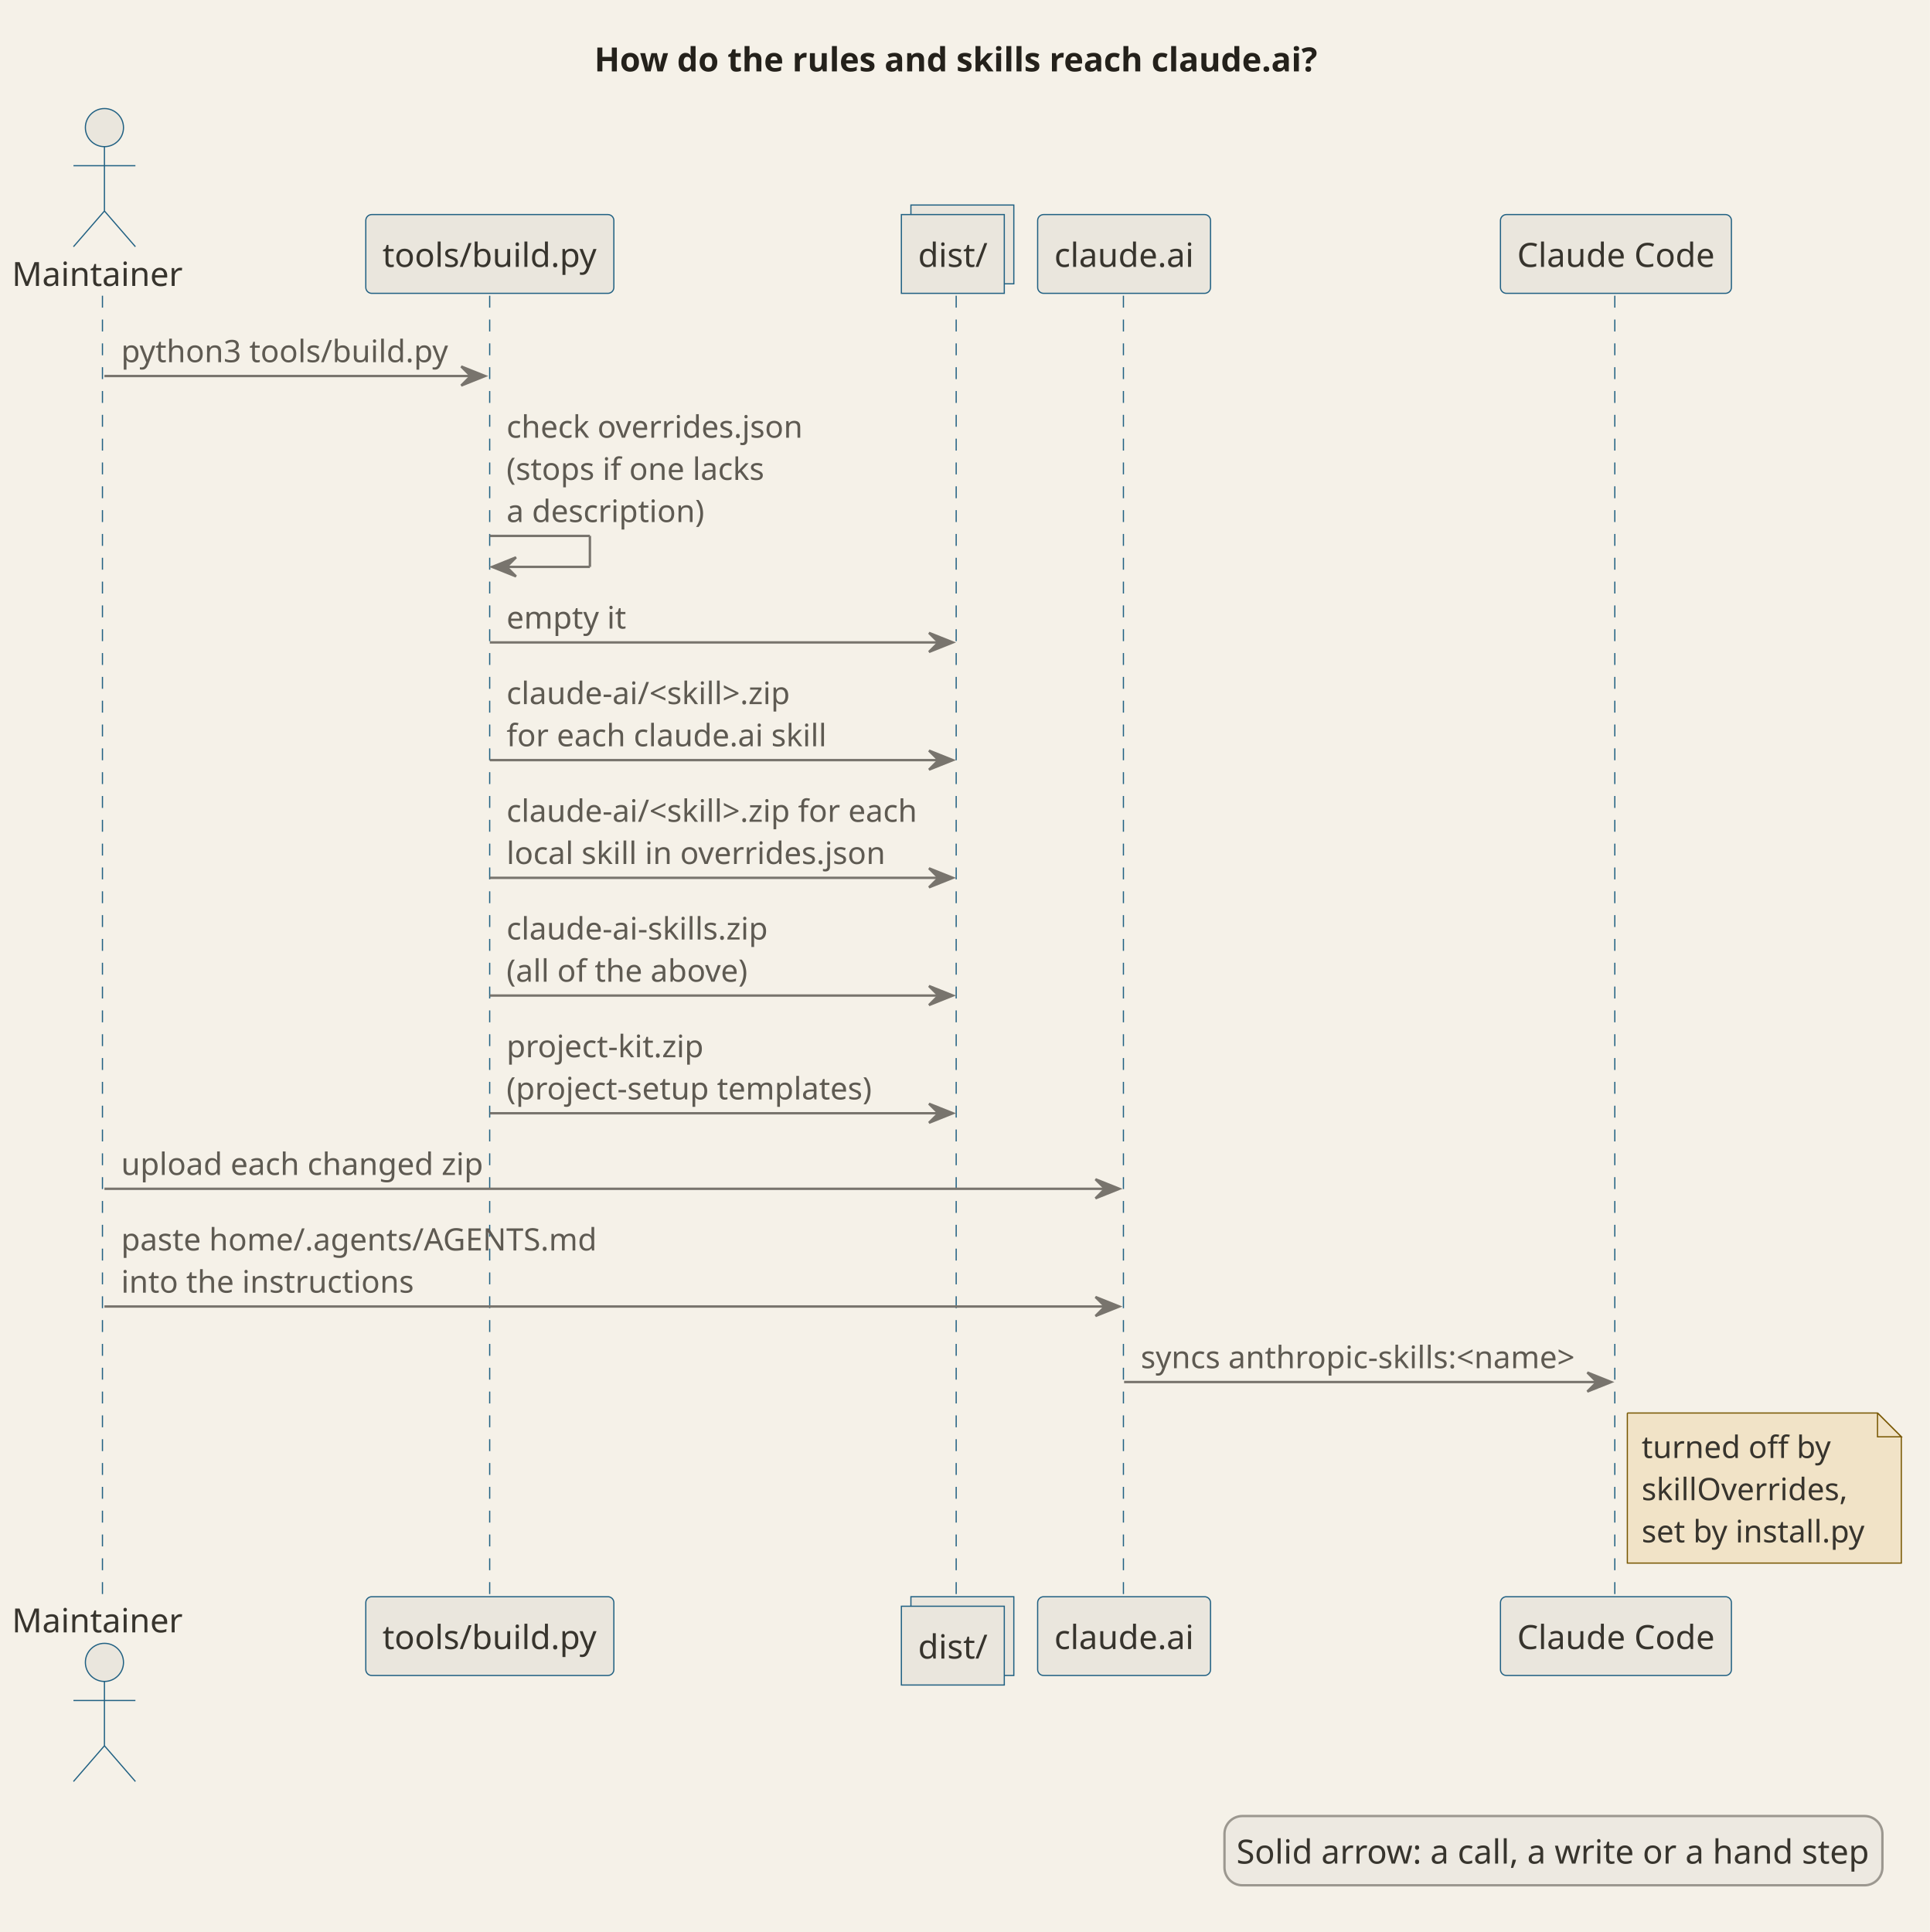
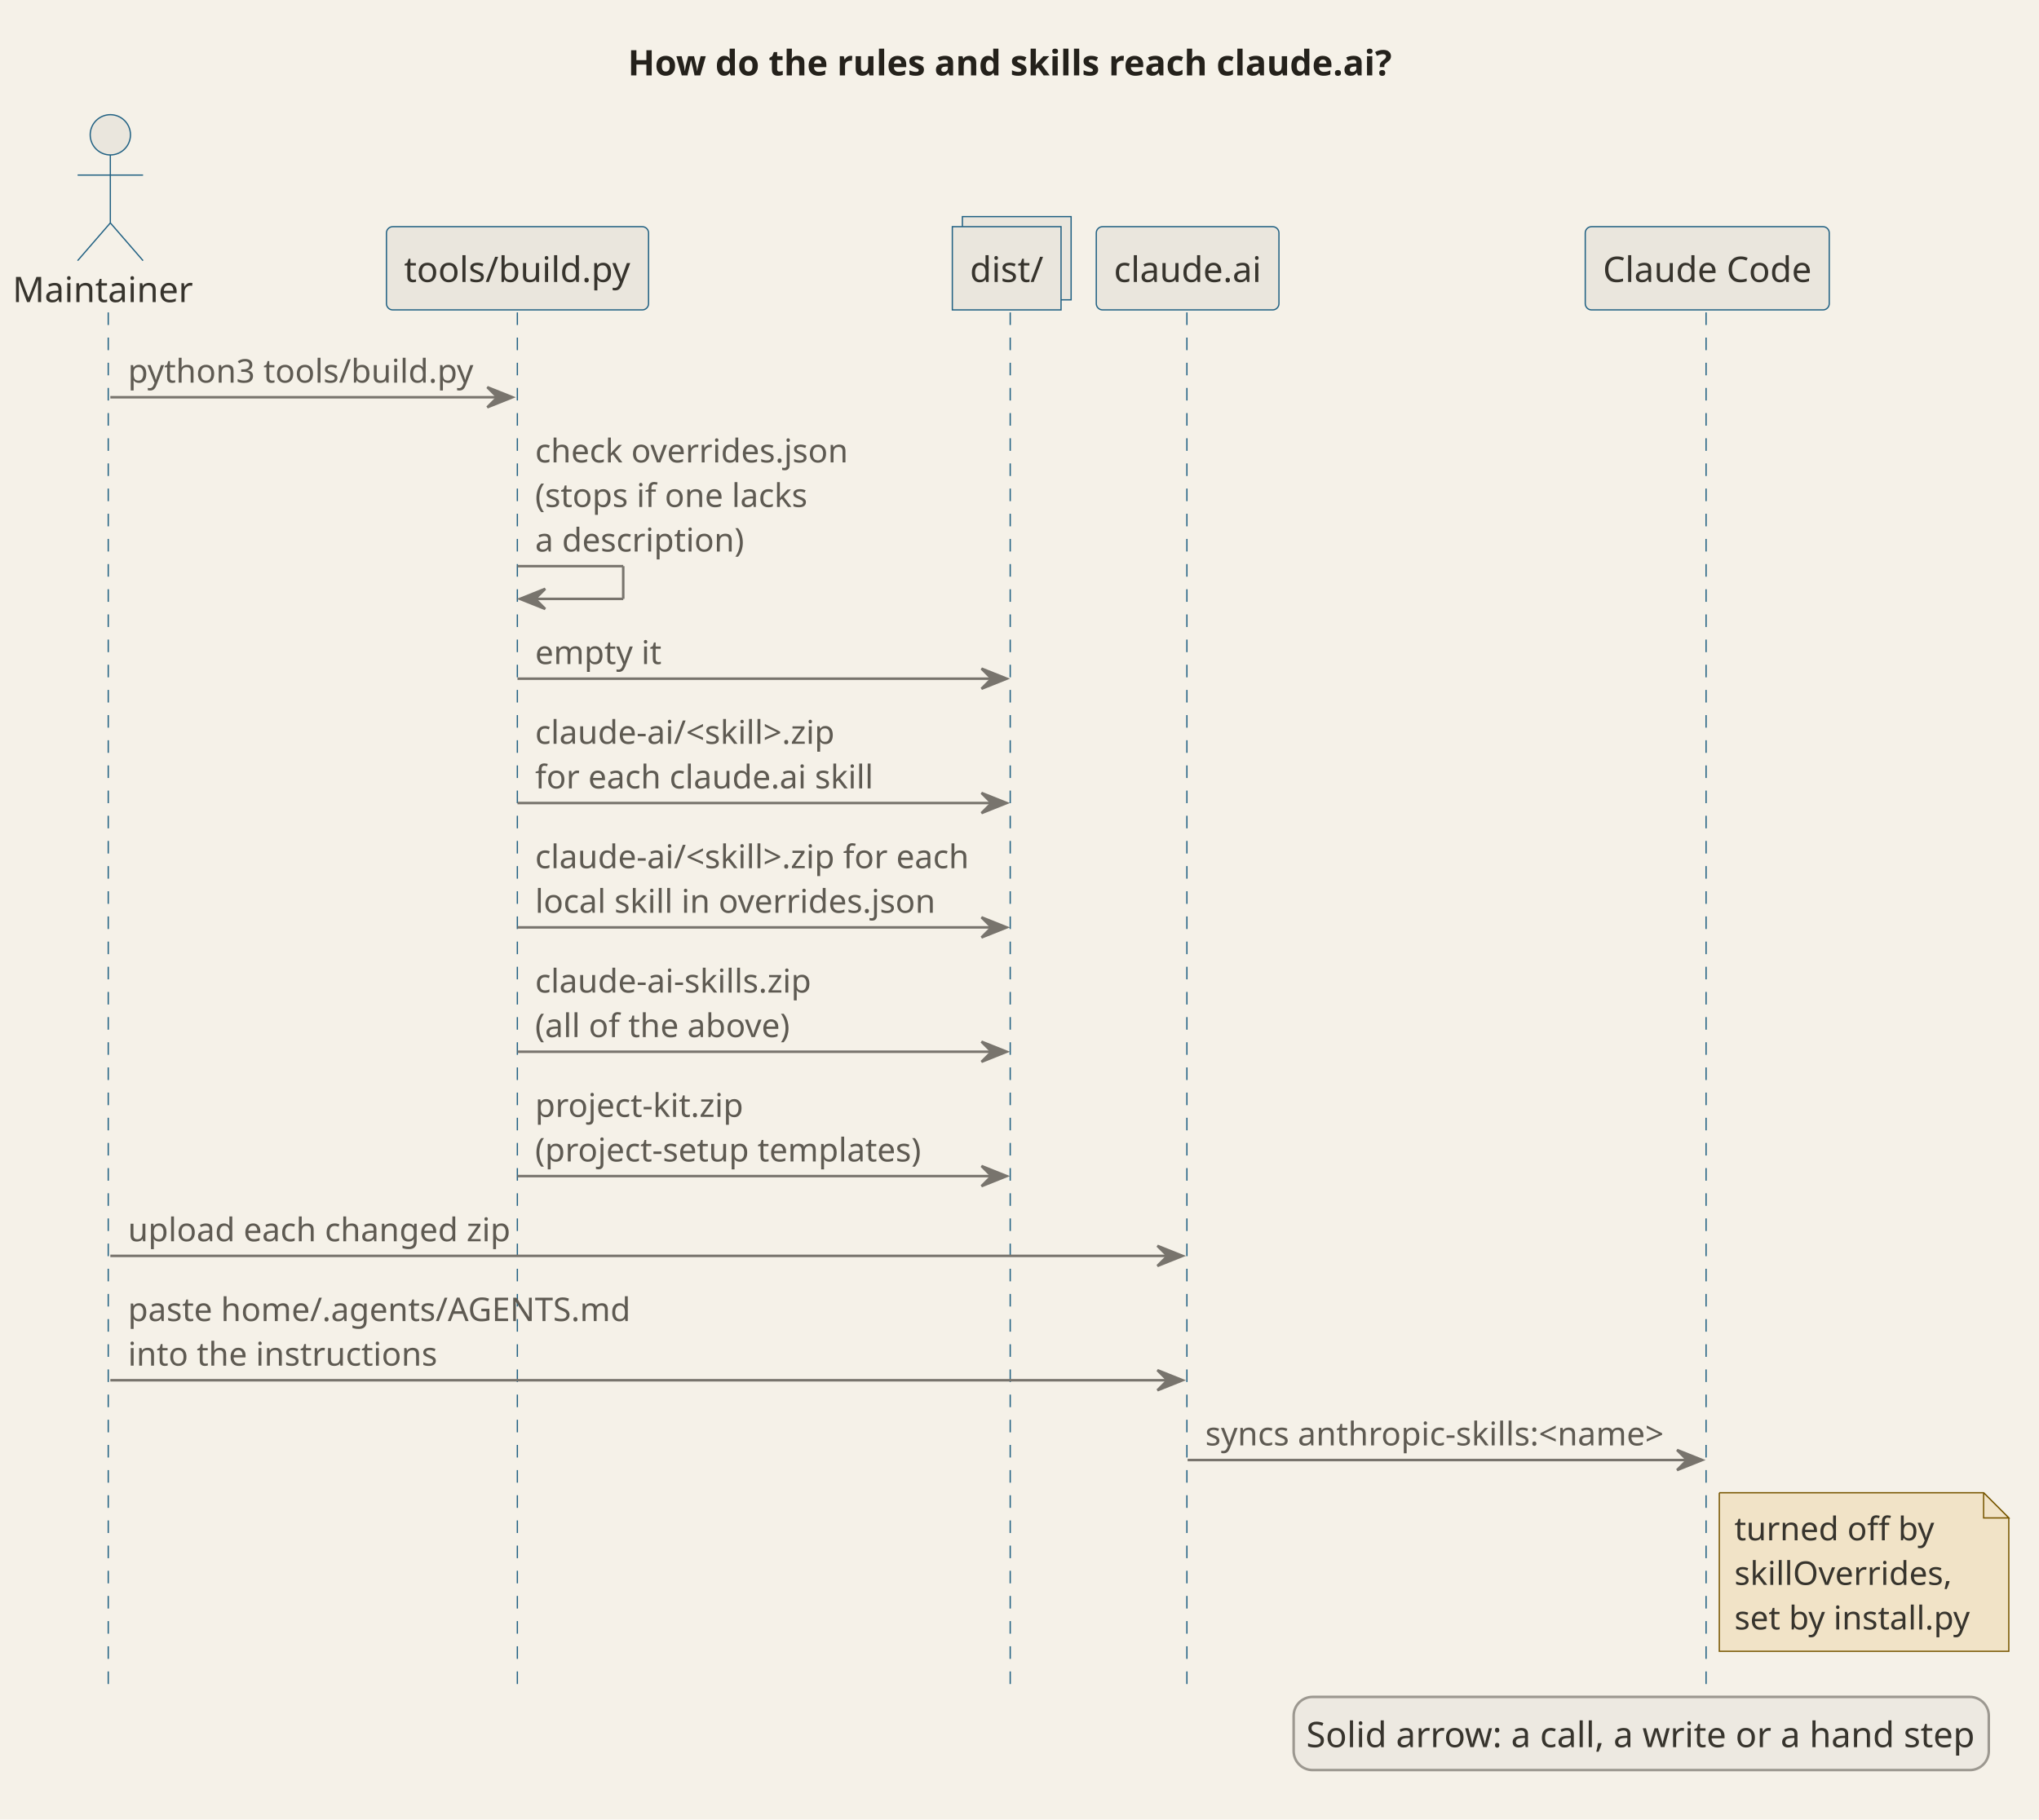
- <svg xmlns="http://www.w3.org/2000/svg" contentStyleType="text/css" data-diagram-type="SEQUENCE" height="811px" preserveAspectRatio="none" style="width:810px;height:811px;background:#F5F1E8;" version="1.1" viewBox="0 0 810 811" width="810px" zoomAndPan="magnify">
+ <svg xmlns="http://www.w3.org/2000/svg" contentStyleType="text/css" data-diagram-type="SEQUENCE" height="723px" preserveAspectRatio="none" style="width:810px;height:723px;background:#F5F1E8;" version="1.1" viewBox="0 0 810 723" width="810px" zoomAndPan="magnify">
  <defs />
  <g>
-     <rect fill="#F5F1E8" height="811" style="stroke:none;stroke-width:1;" width="810" x="0" y="0" />
+     <rect fill="#F5F1E8" height="723" style="stroke:none;stroke-width:1;" width="810" x="0" y="0" />
    <text fill="#24211B" font-family="sans-serif" font-size="14" font-weight="bold" lengthAdjust="spacing" textLength="303.169" x="249.443" y="29.966">How do the rules and skills reach claude.ai?</text>
    <g>
      <rect fill="#000000" fill-opacity="0" height="547.12" width="8" x="39.833" y="124.136" />
      <line style="stroke:#216183;stroke-width:0.5;stroke-dasharray:5.0,5.0;" x1="43" x2="43" y1="124.136" y2="671.256" />
    </g>
    <g>
      <rect fill="#000000" fill-opacity="0" height="547.12" width="8" x="201.581" y="124.136" />
      <line style="stroke:#216183;stroke-width:0.5;stroke-dasharray:5.0,5.0;" x1="205.522" x2="205.522" y1="124.136" y2="671.256" />
    </g>
    <g>
      <rect fill="#000000" fill-opacity="0" height="547.12" width="8" x="397.909" y="124.136" />
      <line style="stroke:#216183;stroke-width:0.5;stroke-dasharray:5.0,5.0;" x1="401.314" x2="401.314" y1="124.136" y2="671.256" />
    </g>
    <g>
      <rect fill="#000000" fill-opacity="0" height="547.12" width="8" x="467.785" y="124.136" />
      <line style="stroke:#216183;stroke-width:0.5;stroke-dasharray:5.0,5.0;" x1="471.504" x2="471.504" y1="124.136" y2="671.256" />
    </g>
    <g>
      <rect fill="#000000" fill-opacity="0" height="547.12" width="8" x="674.214" y="124.136" />
      <line style="stroke:#216183;stroke-width:0.5;stroke-dasharray:5.0,5.0;" x1="677.746" x2="677.746" y1="124.136" y2="671.256" />
    </g>
    <g class="participant participant-head" data-participant="user">
      <text fill="#37342D" font-family="sans-serif" font-size="14" lengthAdjust="spacing" textLength="71.666" x="5" y="120.034">Maintainer</text>
      <ellipse cx="43.833" cy="53.568" fill="#EAE6DD" rx="8" ry="8" style="stroke:#216183;stroke-width:0.5;" />
      <path d="M43.833,61.568 L43.833,88.568 M30.833,69.568 L56.833,69.568 M43.833,88.568 L30.833,103.568 M43.833,88.568 L56.833,103.568" fill="none" style="stroke:#216183;stroke-width:0.5;" />
    </g>
-     <g class="participant participant-tail" data-participant="user">
-       <text fill="#37342D" font-family="sans-serif" font-size="14" lengthAdjust="spacing" textLength="71.666" x="5" y="685.222">Maintainer</text>
-       <ellipse cx="43.833" cy="697.824" fill="#EAE6DD" rx="8" ry="8" style="stroke:#216183;stroke-width:0.5;" />
-       <path d="M43.833,705.824 L43.833,732.824 M30.833,713.824 L56.833,713.824 M43.833,732.824 L30.833,747.824 M43.833,732.824 L56.833,747.824" fill="none" style="stroke:#216183;stroke-width:0.5;" />
-     </g>
    <g class="participant participant-head" data-participant="build">
      <rect fill="#EAE6DD" height="33.068" rx="2.5" ry="2.5" style="stroke:#216183;stroke-width:0.5;" width="104.118" x="153.522" y="90.068" />
      <text fill="#37342D" font-family="sans-serif" font-size="14" lengthAdjust="spacing" textLength="90.118" x="160.522" y="112.034">tools/build.py</text>
-     </g>
-     <g class="participant participant-tail" data-participant="build">
-       <rect fill="#EAE6DD" height="33.068" rx="2.5" ry="2.5" style="stroke:#216183;stroke-width:0.5;" width="104.118" x="153.522" y="670.256" />
-       <text fill="#37342D" font-family="sans-serif" font-size="14" lengthAdjust="spacing" textLength="90.118" x="160.522" y="692.222">tools/build.py</text>
    </g>
    <g class="participant participant-head" data-participant="dist">
      <rect fill="#EAE6DD" height="33.068" style="stroke:#216183;stroke-width:0.5;" width="43.19" x="382.314" y="86.068" />
      <rect fill="#EAE6DD" height="33.068" style="stroke:#216183;stroke-width:0.5;" width="43.19" x="378.314" y="90.068" />
      <text fill="#37342D" font-family="sans-serif" font-size="14" lengthAdjust="spacing" textLength="29.19" x="385.314" y="112.034">dist/</text>
    </g>
-     <g class="participant participant-tail" data-participant="dist">
-       <rect fill="#EAE6DD" height="33.068" style="stroke:#216183;stroke-width:0.5;" width="43.19" x="382.314" y="670.256" />
-       <rect fill="#EAE6DD" height="33.068" style="stroke:#216183;stroke-width:0.5;" width="43.19" x="378.314" y="674.256" />
-       <text fill="#37342D" font-family="sans-serif" font-size="14" lengthAdjust="spacing" textLength="29.19" x="385.314" y="696.222">dist/</text>
-     </g>
    <g class="participant participant-head" data-participant="web">
      <rect fill="#EAE6DD" height="33.068" rx="2.5" ry="2.5" style="stroke:#216183;stroke-width:0.5;" width="72.562" x="435.504" y="90.068" />
      <text fill="#37342D" font-family="sans-serif" font-size="14" lengthAdjust="spacing" textLength="58.562" x="442.504" y="112.034">claude.ai</text>
    </g>
-     <g class="participant participant-tail" data-participant="web">
-       <rect fill="#EAE6DD" height="33.068" rx="2.5" ry="2.5" style="stroke:#216183;stroke-width:0.5;" width="72.562" x="435.504" y="670.256" />
-       <text fill="#37342D" font-family="sans-serif" font-size="14" lengthAdjust="spacing" textLength="58.562" x="442.504" y="692.222">claude.ai</text>
-     </g>
    <g class="participant participant-head" data-participant="code">
      <rect fill="#EAE6DD" height="33.068" rx="2.5" ry="2.5" style="stroke:#216183;stroke-width:0.5;" width="96.936" x="629.746" y="90.068" />
      <text fill="#37342D" font-family="sans-serif" font-size="14" lengthAdjust="spacing" textLength="82.936" x="636.746" y="112.034">Claude Code</text>
-     </g>
-     <g class="participant participant-tail" data-participant="code">
-       <rect fill="#EAE6DD" height="33.068" rx="2.5" ry="2.5" style="stroke:#216183;stroke-width:0.5;" width="96.936" x="629.746" y="670.256" />
-       <text fill="#37342D" font-family="sans-serif" font-size="14" lengthAdjust="spacing" textLength="82.936" x="636.746" y="692.222">Claude Code</text>
    </g>
    <g class="message" data-participant-1="user" data-participant-2="build">
      <polygon fill="#78746D" points="193.581,153.842,203.581,157.842,193.581,161.842,197.581,157.842" style="stroke:#78746D;stroke-width:1;" />
      <line style="stroke:#78746D;stroke-width:1;" x1="43.833" x2="199.581" y1="157.842" y2="157.842" />
      <text fill="#5E5A52" font-family="sans-serif" font-size="13" lengthAdjust="spacing" textLength="137.748" x="50.833" y="152.033">python3 tools/build.py</text>
    </g>
    <g class="message" data-participant-1="build" data-participant-2="build">
      <line style="stroke:#78746D;stroke-width:1;" x1="205.581" x2="247.581" y1="224.96" y2="224.96" />
      <line style="stroke:#78746D;stroke-width:1;" x1="247.581" x2="247.581" y1="224.96" y2="237.96" />
      <line style="stroke:#78746D;stroke-width:1;" x1="206.581" x2="247.581" y1="237.96" y2="237.96" />
      <polygon fill="#78746D" points="216.581,233.96,206.581,237.96,216.581,241.96,212.581,237.96" style="stroke:#78746D;stroke-width:1;" />
      <text fill="#5E5A52" font-family="sans-serif" font-size="13" lengthAdjust="spacing" textLength="124.579" x="212.581" y="183.739">check overrides.json</text>
      <text fill="#5E5A52" font-family="sans-serif" font-size="13" lengthAdjust="spacing" textLength="108.16" x="212.581" y="201.445">(stops if one lacks</text>
      <text fill="#5E5A52" font-family="sans-serif" font-size="13" lengthAdjust="spacing" textLength="83.031" x="212.581" y="219.151">a description)</text>
    </g>
    <g class="message" data-participant-1="build" data-participant-2="dist">
      <polygon fill="#78746D" points="389.909,265.666,399.909,269.666,389.909,273.666,393.909,269.666" style="stroke:#78746D;stroke-width:1;" />
      <line style="stroke:#78746D;stroke-width:1;" x1="205.581" x2="395.909" y1="269.666" y2="269.666" />
      <text fill="#5E5A52" font-family="sans-serif" font-size="13" lengthAdjust="spacing" textLength="50.232" x="212.581" y="263.857">empty it</text>
    </g>
    <g class="message" data-participant-1="build" data-participant-2="dist">
      <polygon fill="#78746D" points="389.909,315.078,399.909,319.078,389.909,323.078,393.909,319.078" style="stroke:#78746D;stroke-width:1;" />
      <line style="stroke:#78746D;stroke-width:1;" x1="205.581" x2="395.909" y1="319.078" y2="319.078" />
      <text fill="#5E5A52" font-family="sans-serif" font-size="13" lengthAdjust="spacing" textLength="118.963" x="212.581" y="295.563">claude-ai/&lt;skill&gt;.zip</text>
      <text fill="#5E5A52" font-family="sans-serif" font-size="13" lengthAdjust="spacing" textLength="134.355" x="212.581" y="313.269">for each claude.ai skill</text>
    </g>
    <g class="message" data-participant-1="build" data-participant-2="dist">
      <polygon fill="#78746D" points="389.909,364.49,399.909,368.49,389.909,372.49,393.909,368.49" style="stroke:#78746D;stroke-width:1;" />
      <line style="stroke:#78746D;stroke-width:1;" x1="205.581" x2="395.909" y1="368.49" y2="368.49" />
      <text fill="#5E5A52" font-family="sans-serif" font-size="13" lengthAdjust="spacing" textLength="172.328" x="212.581" y="344.975">claude-ai/&lt;skill&gt;.zip for each</text>
      <text fill="#5E5A52" font-family="sans-serif" font-size="13" lengthAdjust="spacing" textLength="159.276" x="212.581" y="362.681">local skill in overrides.json</text>
    </g>
    <g class="message" data-participant-1="build" data-participant-2="dist">
      <polygon fill="#78746D" points="389.909,413.902,399.909,417.902,389.909,421.902,393.909,417.902" style="stroke:#78746D;stroke-width:1;" />
      <line style="stroke:#78746D;stroke-width:1;" x1="205.581" x2="395.909" y1="417.902" y2="417.902" />
      <text fill="#5E5A52" font-family="sans-serif" font-size="13" lengthAdjust="spacing" textLength="109.668" x="212.581" y="394.387">claude-ai-skills.zip</text>
      <text fill="#5E5A52" font-family="sans-serif" font-size="13" lengthAdjust="spacing" textLength="101.426" x="212.581" y="412.093">(all of the above)</text>
    </g>
    <g class="message" data-participant-1="build" data-participant-2="dist">
      <polygon fill="#78746D" points="389.909,463.314,399.909,467.314,389.909,471.314,393.909,467.314" style="stroke:#78746D;stroke-width:1;" />
      <line style="stroke:#78746D;stroke-width:1;" x1="205.581" x2="395.909" y1="467.314" y2="467.314" />
      <text fill="#5E5A52" font-family="sans-serif" font-size="13" lengthAdjust="spacing" textLength="82.966" x="212.581" y="443.799">project-kit.zip</text>
      <text fill="#5E5A52" font-family="sans-serif" font-size="13" lengthAdjust="spacing" textLength="153.569" x="212.581" y="461.505">(project-setup templates)</text>
    </g>
    <g class="message" data-participant-1="user" data-participant-2="web">
      <polygon fill="#78746D" points="459.785,495.02,469.785,499.02,459.785,503.02,463.785,499.02" style="stroke:#78746D;stroke-width:1;" />
      <line style="stroke:#78746D;stroke-width:1;" x1="43.833" x2="465.785" y1="499.02" y2="499.02" />
      <text fill="#5E5A52" font-family="sans-serif" font-size="13" lengthAdjust="spacing" textLength="151.957" x="50.833" y="493.211">upload each changed zip</text>
    </g>
    <g class="message" data-participant-1="user" data-participant-2="web">
      <polygon fill="#78746D" points="459.785,544.432,469.785,548.432,459.785,552.432,463.785,548.432" style="stroke:#78746D;stroke-width:1;" />
      <line style="stroke:#78746D;stroke-width:1;" x1="43.833" x2="465.785" y1="548.432" y2="548.432" />
      <text fill="#5E5A52" font-family="sans-serif" font-size="13" lengthAdjust="spacing" textLength="199.914" x="50.833" y="524.917">paste home/.agents/AGENTS.md</text>
      <text fill="#5E5A52" font-family="sans-serif" font-size="13" lengthAdjust="spacing" textLength="122.889" x="50.833" y="542.623">into the instructions</text>
    </g>
    <g class="message" data-participant-1="web" data-participant-2="code">
      <polygon fill="#78746D" points="666.214,576.138,676.214,580.138,666.214,584.138,670.214,580.138" style="stroke:#78746D;stroke-width:1;" />
      <line style="stroke:#78746D;stroke-width:1;" x1="471.785" x2="672.214" y1="580.138" y2="580.138" />
      <text fill="#5E5A52" font-family="sans-serif" font-size="13" lengthAdjust="spacing" textLength="182.429" x="478.785" y="574.329">syncs anthropic-skills:&lt;name&gt;</text>
    </g>
    <path d="M683,593.138 L683,656.138 L798,656.138 L798,603.138 L788,593.138 L683,593.138" fill="#F1E3C7" style="stroke:#775600;stroke-width:0.5;" />
    <path d="M788,593.138 L788,603.138 L798,603.138 L788,593.138" fill="#F1E3C7" style="stroke:#775600;stroke-width:0.5;" />
    <text fill="#37342D" font-family="sans-serif" font-size="13" lengthAdjust="spacing" textLength="79.651" x="689" y="612.035">turned off by</text>
    <text fill="#37342D" font-family="sans-serif" font-size="13" lengthAdjust="spacing" textLength="86.45" x="689" y="629.741">skillOverrides,</text>
    <text fill="#37342D" font-family="sans-serif" font-size="13" lengthAdjust="spacing" textLength="94.055" x="689" y="647.447">set by install.py</text>
-     <rect fill="#EDE9E1" height="29.068" rx="7.5" ry="7.5" style="stroke:#9C9890;stroke-width:1;" width="276.139" x="513.916" y="762.324" />
-     <text fill="#37342D" font-family="sans-serif" font-size="14" lengthAdjust="spacing" textLength="266.139" x="518.916" y="782.29">Solid arrow: a call, a write or a hand step</text>
+     <rect fill="#EDE9E1" height="29.068" rx="7.5" ry="7.5" style="stroke:#9C9890;stroke-width:1;" width="276.139" x="513.916" y="674.256" />
+     <text fill="#37342D" font-family="sans-serif" font-size="14" lengthAdjust="spacing" textLength="266.139" x="518.916" y="694.222">Solid arrow: a call, a write or a hand step</text>
  </g>
</svg>
